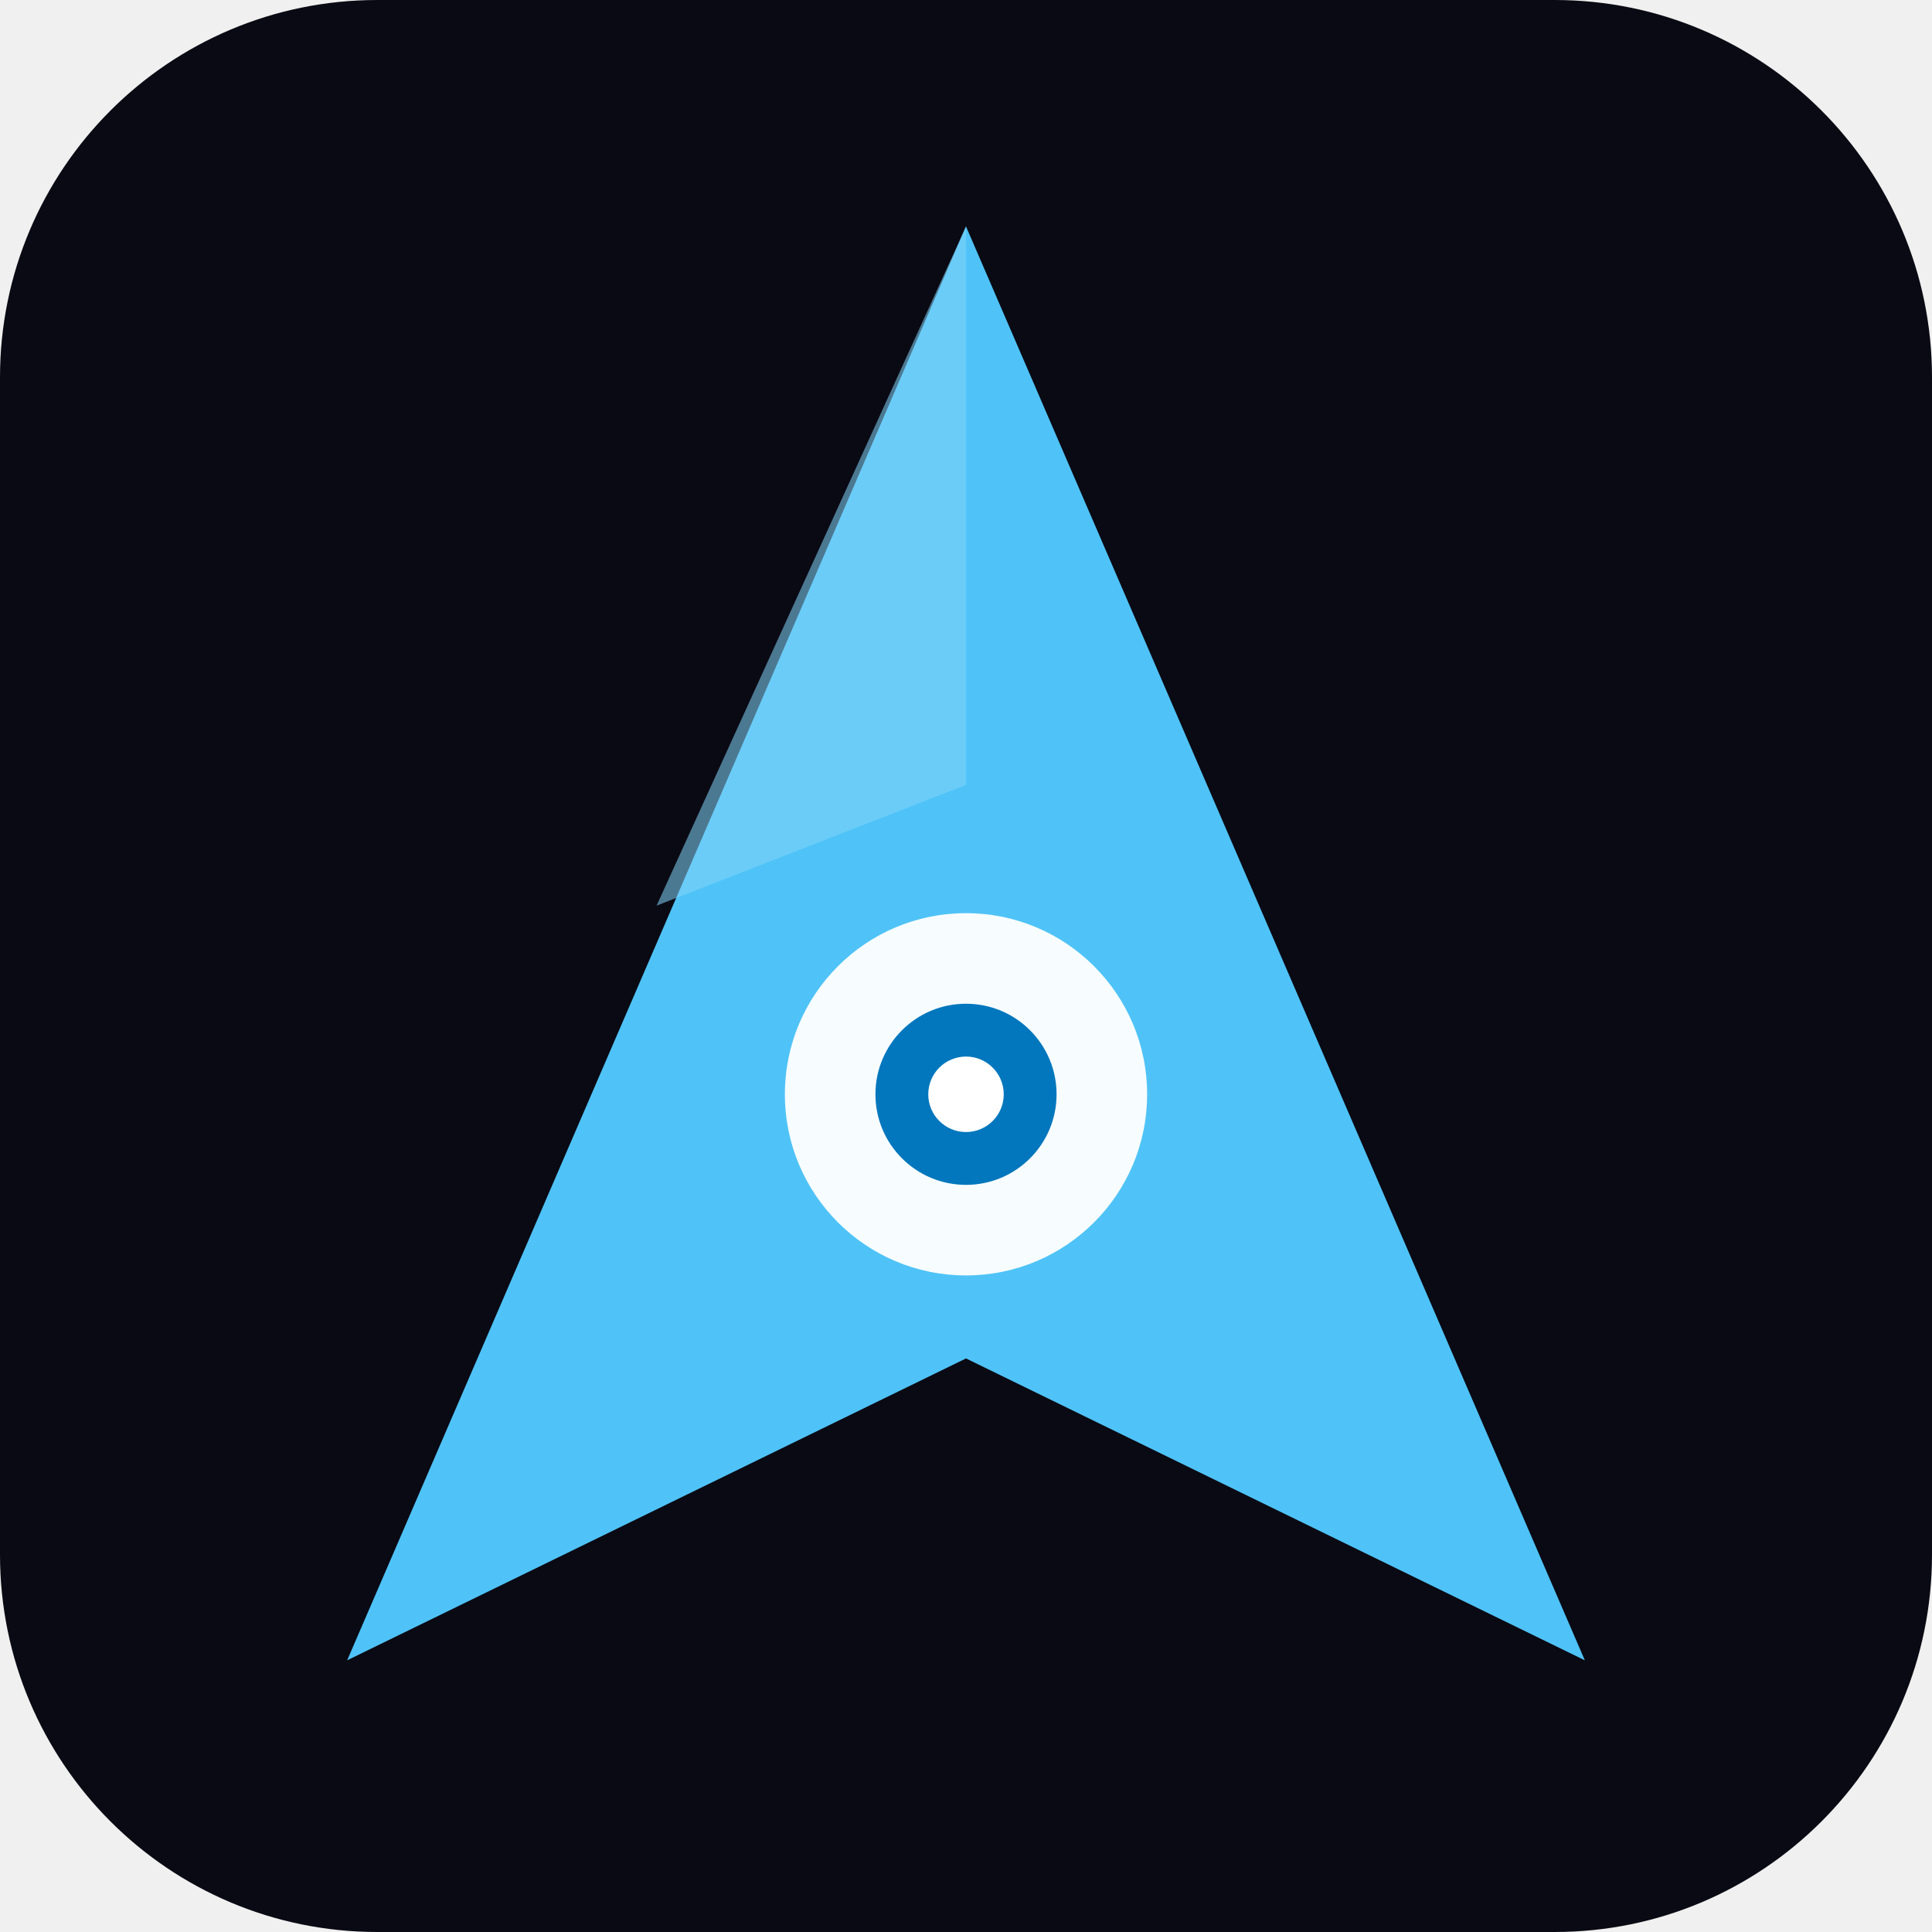
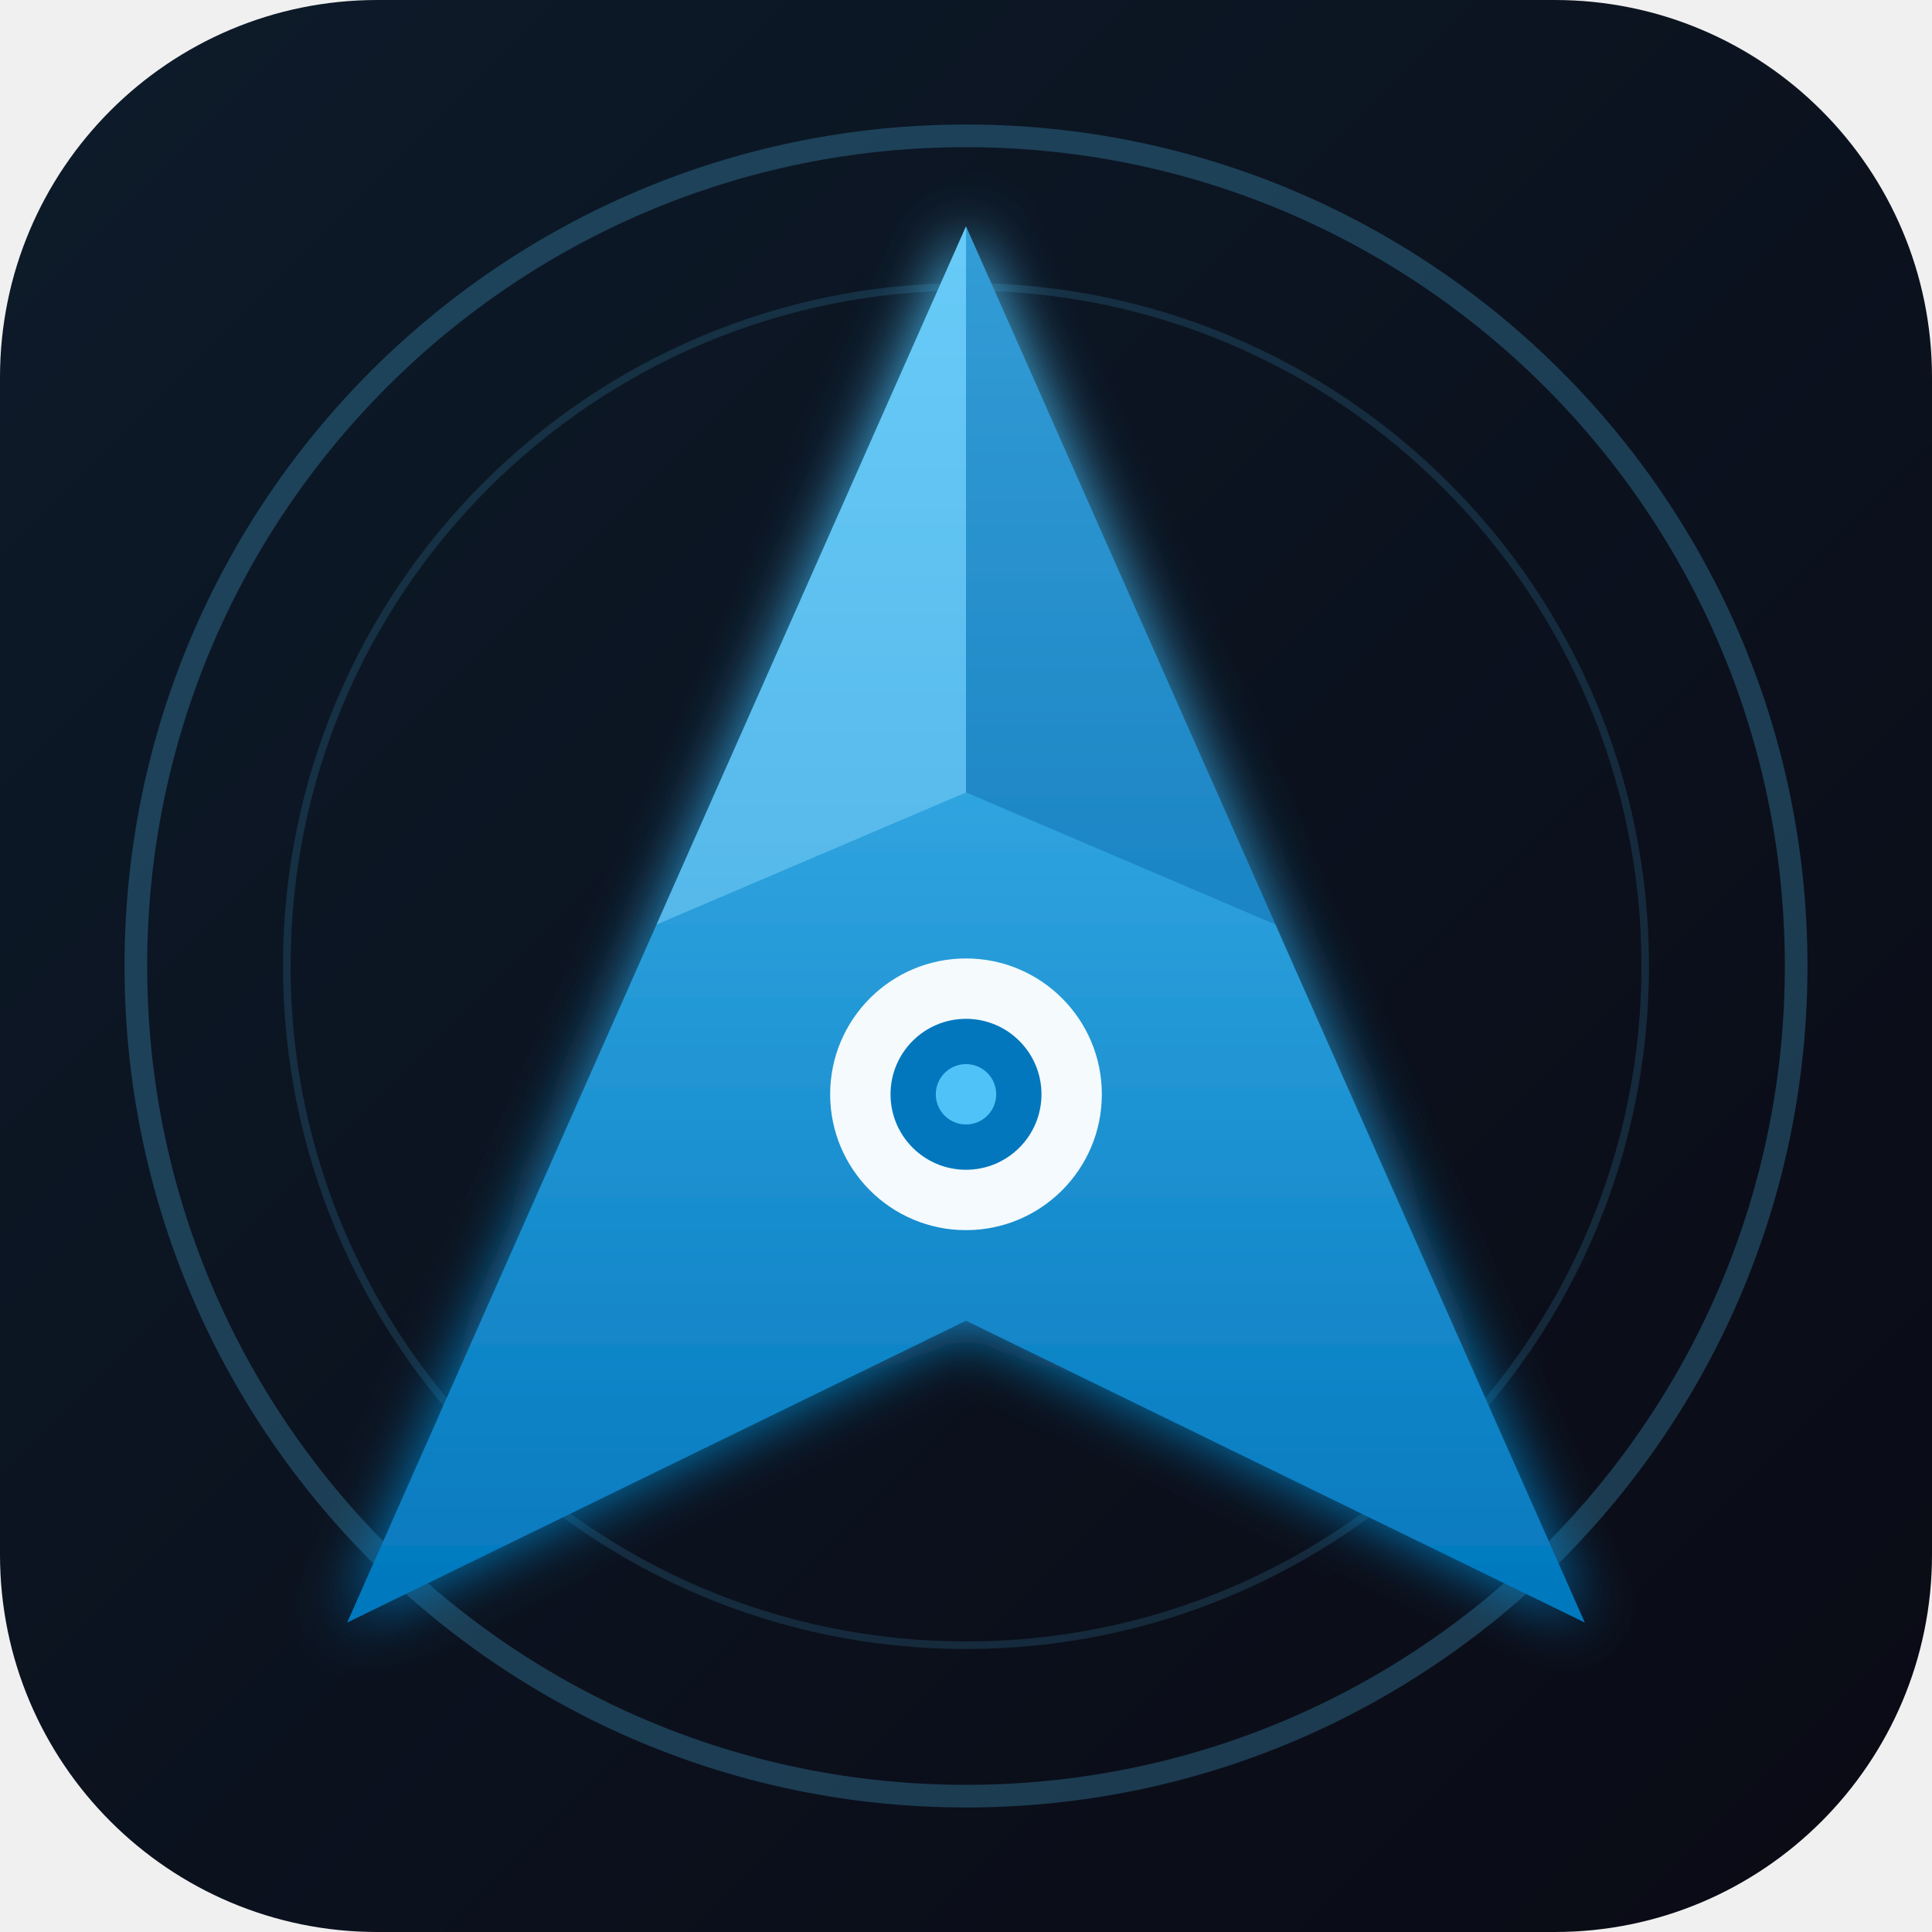
<svg xmlns="http://www.w3.org/2000/svg" viewBox="0 0 512 512" width="512" height="512">
-   <rect width="512" height="512" fill="#0a0a14" rx="100" />
-   <polygon points="256,60 420,440 256,360 92,440" fill="#4fc3f7" />
-   <polygon points="256,60 174,240 256,208" fill="#81d4fa" opacity=".55" />
-   <circle cx="256" cy="290" r="48" fill="#fff" opacity=".95" />
-   <circle cx="256" cy="290" r="24" fill="#0277bd" />
-   <circle cx="256" cy="290" r="10" fill="#fff" />
+   <defs>
+     <linearGradient id="bg" x1="0%" y1="0%" x2="100%" y2="100%">
+       <stop offset="0%" stop-color="#0d1b2a" />
+       <stop offset="100%" stop-color="#0a0a14" />
+     </linearGradient>
+     <linearGradient id="arrow" x1="0%" y1="0%" x2="0%" y2="100%">
+       <stop offset="0%" stop-color="#4fc3f7" />
+       <stop offset="100%" stop-color="#0277bd" />
+     </linearGradient>
+     <filter id="glow">
+       <feGaussianBlur stdDeviation="8" result="blur" />
+       <feMerge>
+         <feMergeNode in="blur" />
+         <feMergeNode in="SourceGraphic" />
+       </feMerge>
+     </filter>
+   </defs>
+   <rect width="512" height="512" fill="url(#bg)" rx="100" />
+   <circle cx="256" cy="256" r="220" fill="none" stroke="#4fc3f7" stroke-width="6" opacity=".25" />
+   <circle cx="256" cy="256" r="180" fill="none" stroke="#4fc3f7" stroke-width="2" opacity=".15" />
+   <polygon points="256,60 420,430 256,350 92,430" fill="url(#arrow)" filter="url(#glow)" />
+   <polygon points="256,60 174,245 256,210" fill="#81d4fa" opacity=".5" />
+   <polygon points="256,60 338,245 256,210" fill="#01579b" opacity=".35" />
+   <circle cx="256" cy="290" r="36" fill="#fff" opacity=".95" />
+   <circle cx="256" cy="290" r="20" fill="#0277bd" />
+   <circle cx="256" cy="290" r="8" fill="#4fc3f7" />
</svg>
